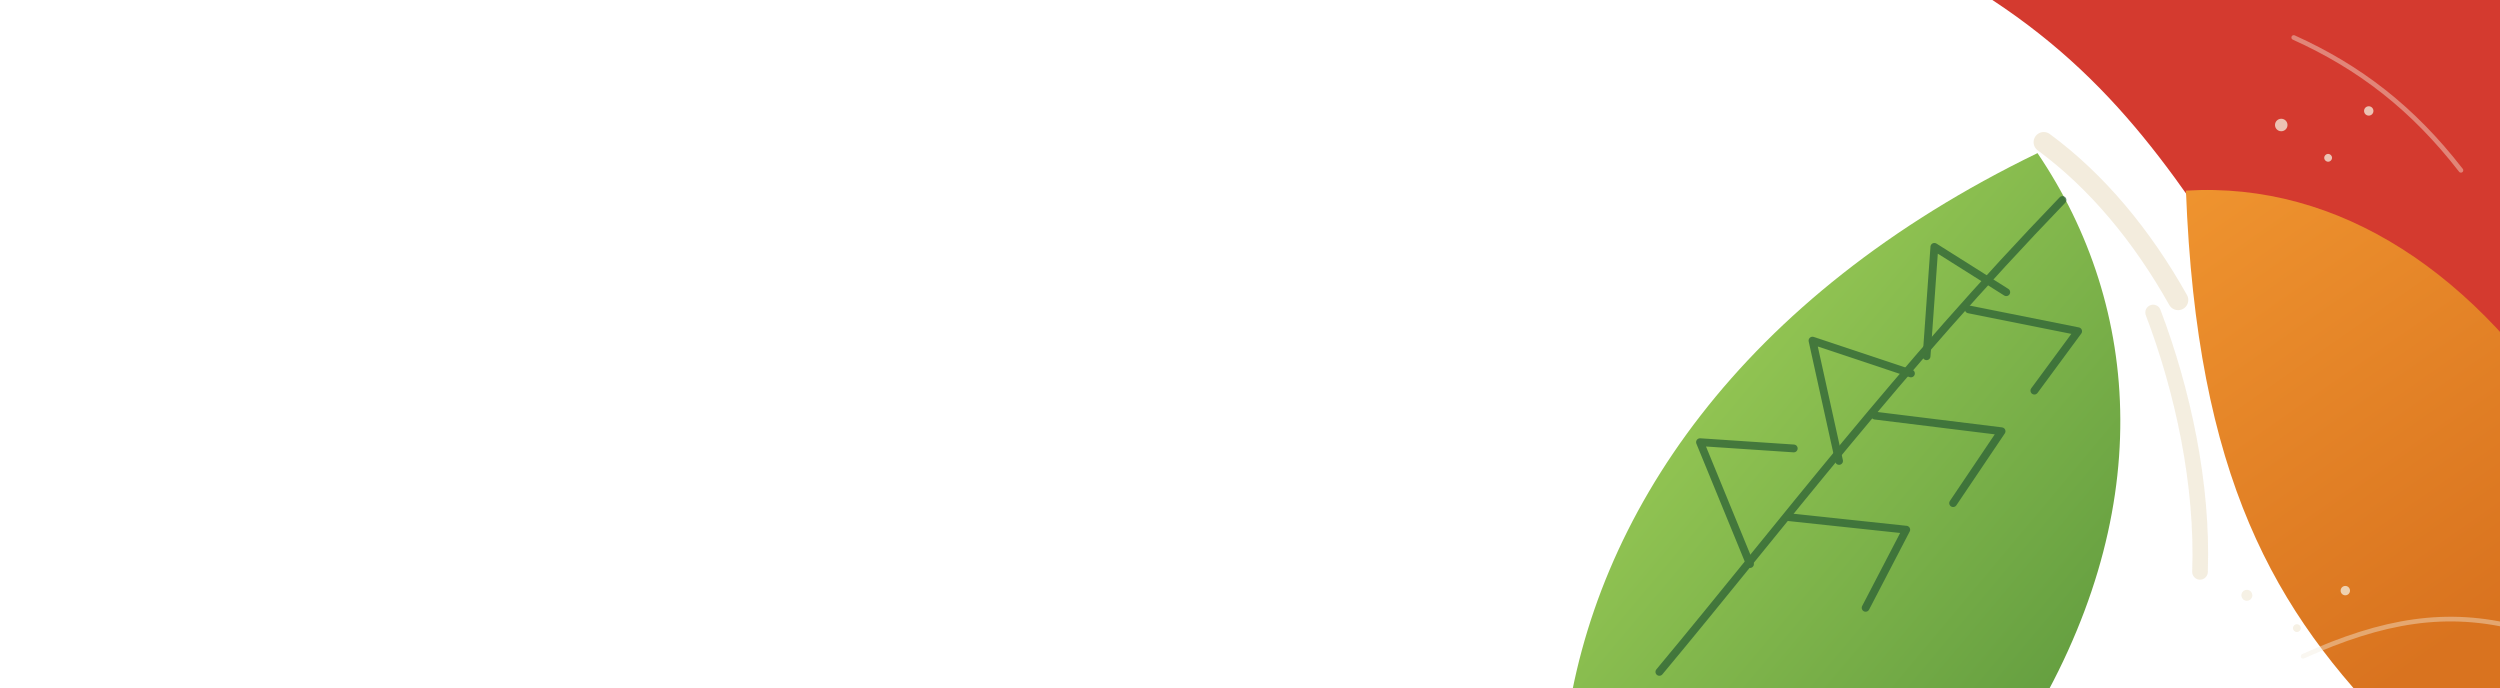
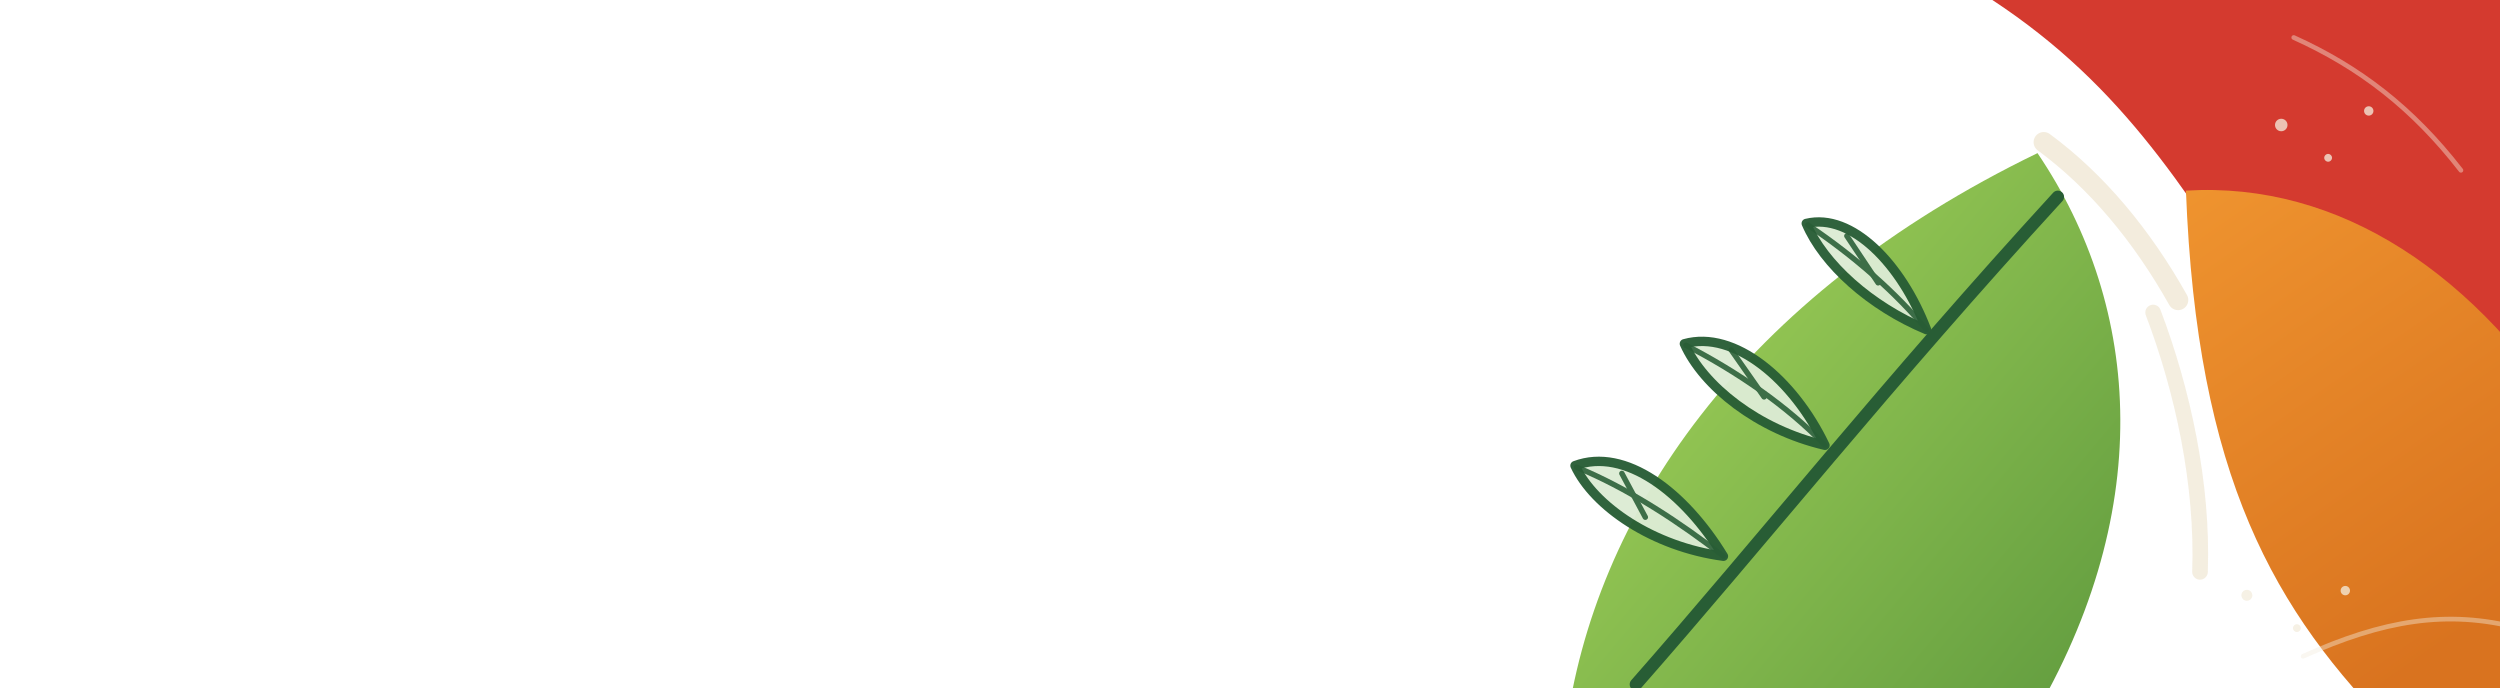
<svg xmlns="http://www.w3.org/2000/svg" width="1600" height="440" viewBox="0 0 1600 440" fill="none">
  <defs>
    <linearGradient id="leaf" x1="1020" y1="110" x2="1390" y2="420" gradientUnits="userSpaceOnUse">
      <stop stop-color="#A7D65B" />
      <stop offset="1" stop-color="#5F9A3E" />
    </linearGradient>
    <linearGradient id="orange" x1="1370" y1="60" x2="1600" y2="390" gradientUnits="userSpaceOnUse">
      <stop stop-color="#F39A32" />
      <stop offset="1" stop-color="#D9731F" />
    </linearGradient>
  </defs>
  <path d="M1190 -45C1307 5 1360 66 1411 141C1455 206 1539 227 1640 211V-45H1190Z" fill="#D43A2F" />
  <path d="M1399 122C1497 116 1586 175 1650 279V470H1534C1455 391 1406 305 1399 122Z" fill="url(#orange)" />
  <path d="M1002 468C1020 330 1114 190 1304 98C1371 197 1381 330 1296 468H1002Z" fill="url(#leaf)" />
  <path d="M1308 91C1342 116 1371 151 1394 192" stroke="#F3ECDD" stroke-width="13" stroke-linecap="round" />
  <path d="M1378 200C1397 250 1410 310 1408 366" stroke="#F3ECDD" stroke-width="10" stroke-linecap="round" opacity=".9" />
-   <g stroke="#285D35" stroke-width="5" stroke-linecap="round" stroke-linejoin="round" opacity=".72">
-     <path d="M1062 430C1142 334 1214 238 1320 128" />
-     <path d="M1120 361L1088 283L1148 287" />
-     <path d="M1177 295L1160 218L1223 239" />
-     <path d="M1233 228L1238 158L1284 187" />
-     <path d="M1145 331L1220 339L1194 389" />
-     <path d="M1200 266L1281 276L1250 322" />
-     <path d="M1260 198L1330 212L1302 250" />
+   <g stroke="#285D35" stroke-linecap="round" stroke-linejoin="round">
+     <g fill="#DCEBD3" stroke-width="6" opacity=".96">
+       <path d="M1103 356C1058 350 1020 324 1008 298C1040 286 1078 315 1103 356Z" />
+       <path d="M1168 285C1125 275 1090 247 1078 220C1110 211 1148 243 1168 285Z" />
+       <path d="M1233 211C1197 196 1167 169 1156 143C1185 136 1217 169 1233 211Z" />
+     </g>
+     <path d="M1047 438C1127 347 1208 245 1317 126" fill="none" stroke-width="8" />
+     <g fill="none" stroke-width="3.5" opacity=".88">
+       <path d="M1009 299C1043 313 1076 335 1103 356" />
+       <path d="M1079 221C1112 238 1144 260 1168 285" />
+       <path d="M1157 144C1187 164 1214 188 1233 211" />
+       <path d="M1038 303L1053 331" />
+       <path d="M1108 224L1129 254" />
+       <path d="M1182 151L1202 181" />
+     </g>
  </g>
  <g fill="#F3ECDD" opacity=".76">
    <circle cx="1460" cy="80" r="4" />
    <circle cx="1490" cy="101" r="2.5" />
    <circle cx="1516" cy="71" r="3" />
    <circle cx="1438" cy="381" r="3.5" />
    <circle cx="1470" cy="402" r="2.5" />
    <circle cx="1501" cy="378" r="3" />
  </g>
  <path d="M1468 24C1510 43 1544 69 1575 109M1474 420C1525 397 1566 390 1612 402" stroke="#F3ECDD" stroke-width="3" stroke-linecap="round" opacity=".42" />
</svg>
